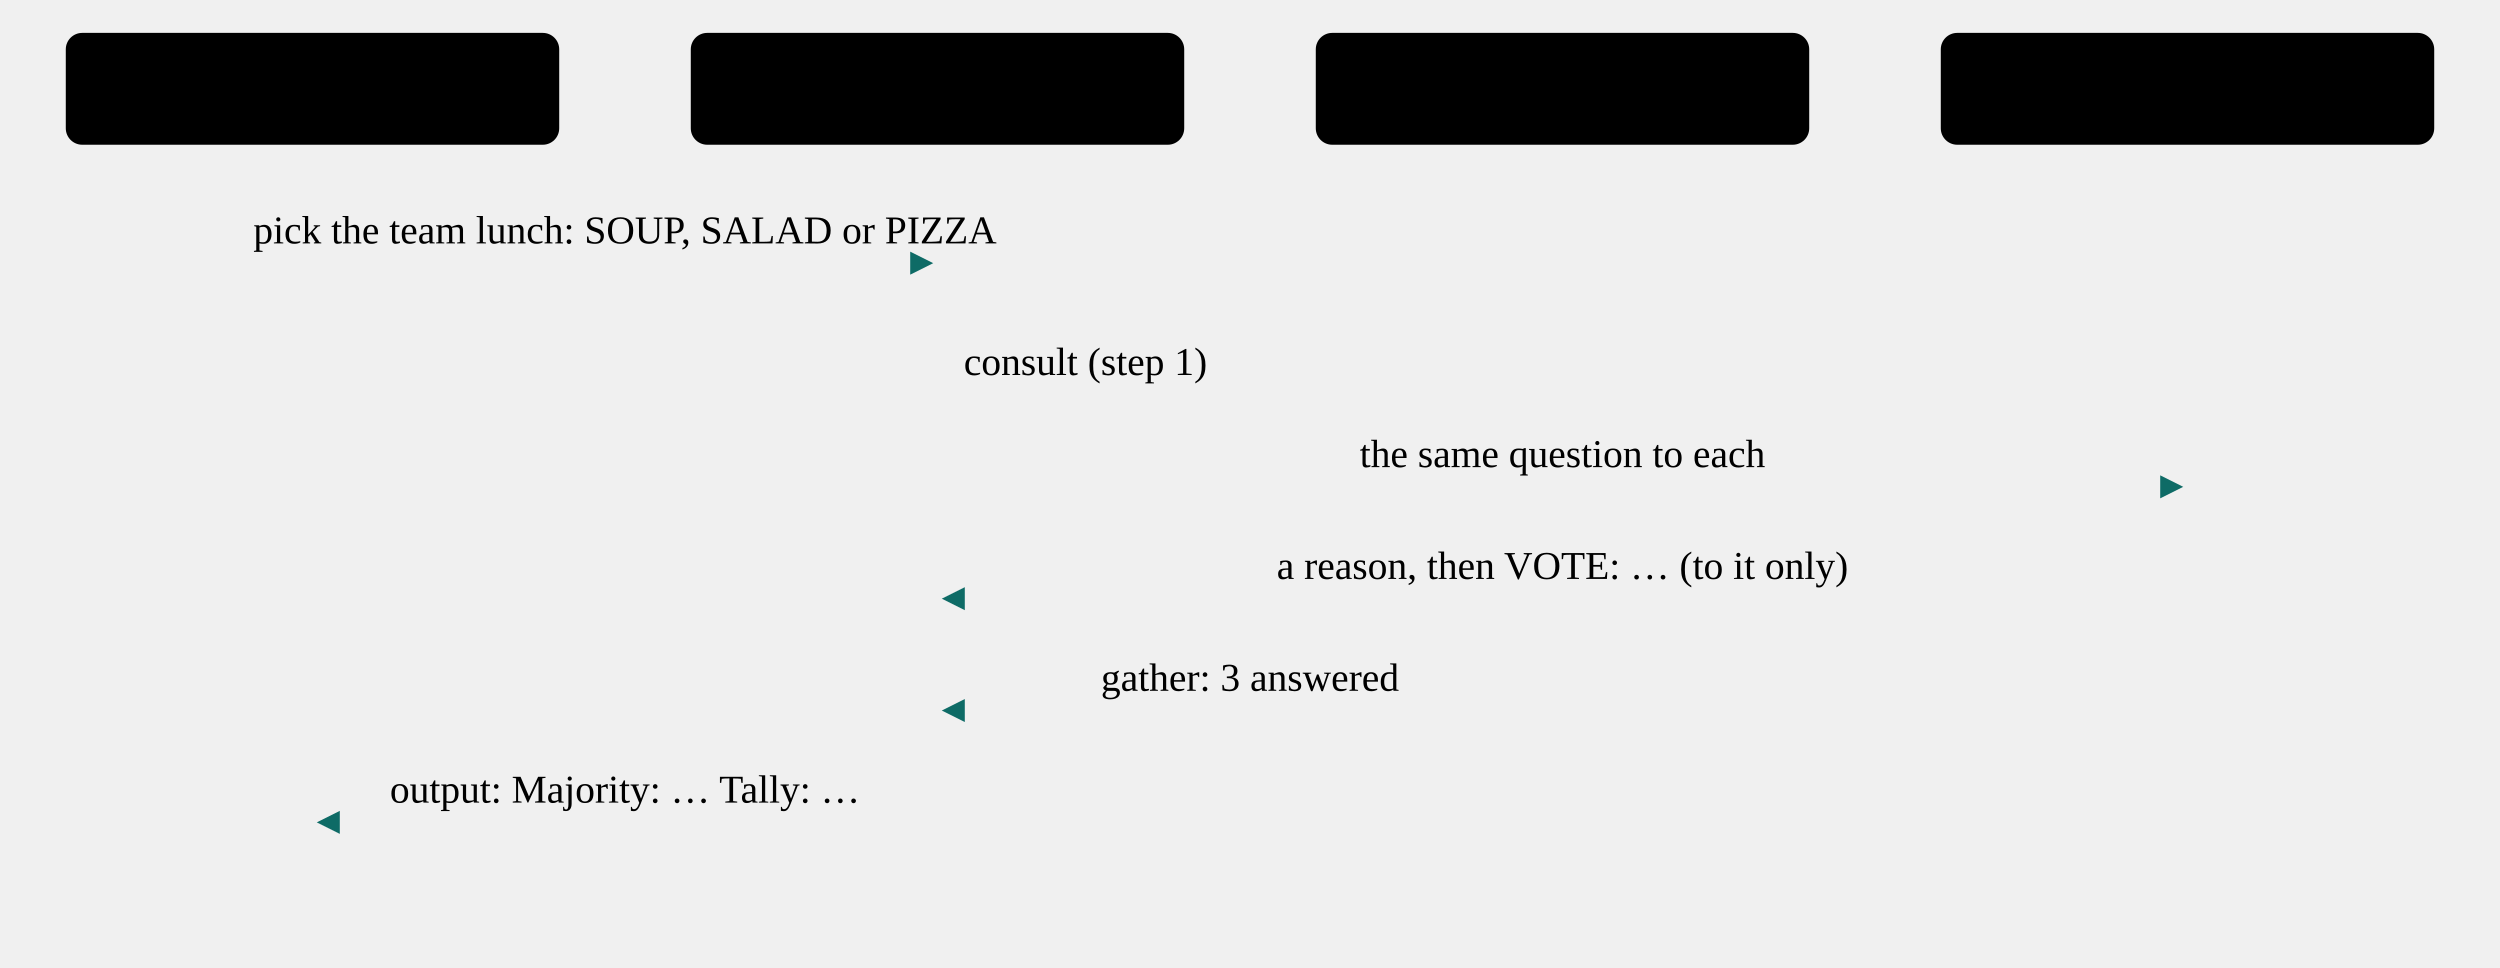
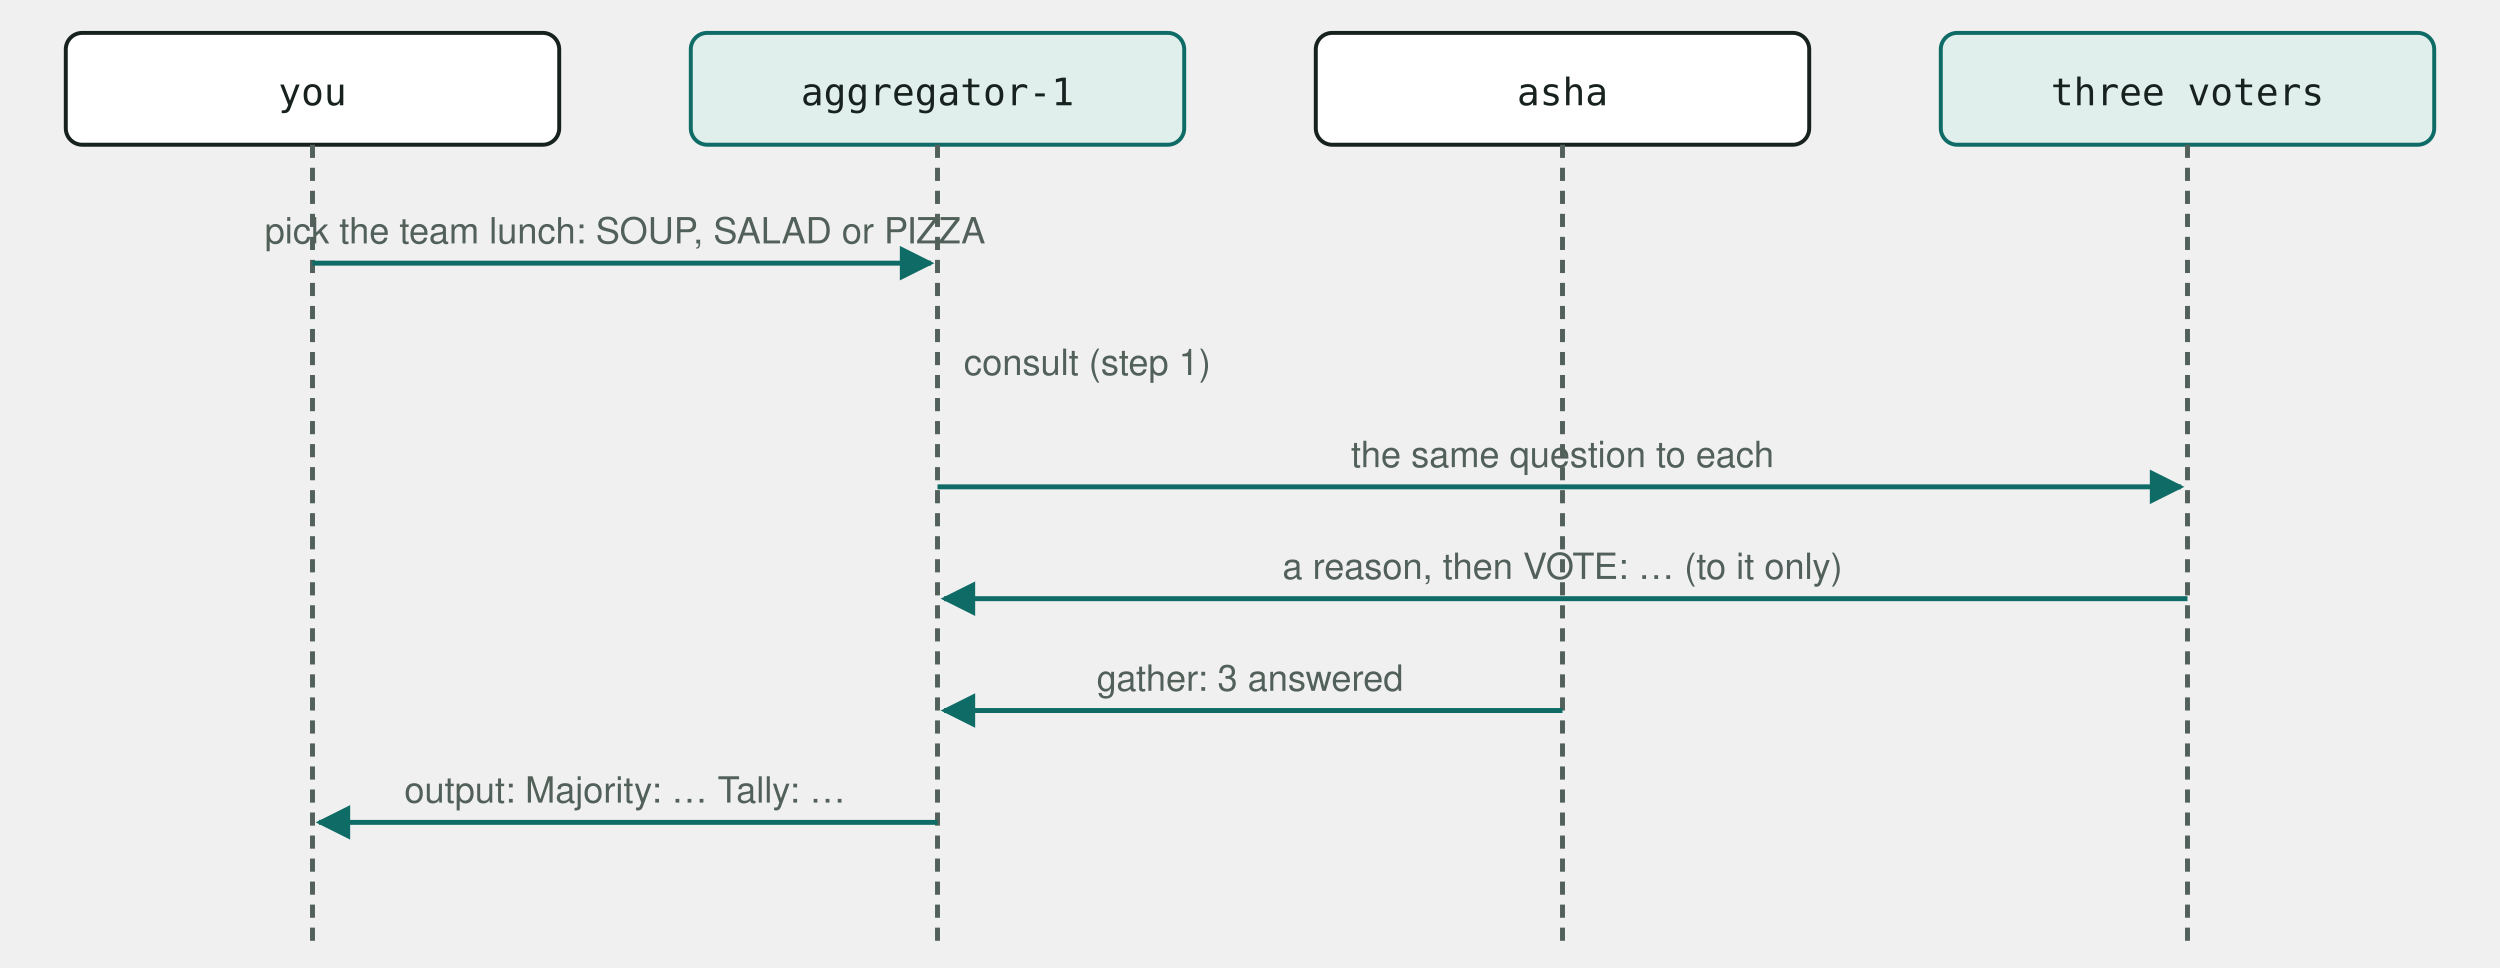
<svg xmlns="http://www.w3.org/2000/svg" viewBox="0 0 760 294" role="img" aria-labelledby="p10-t p10-d">
+   <style>
+   /* For a viewer showing this diagram on its own: docs/assets/docs.css, by tools/docs/svg-standalone.mts. */
+   svg:root { background: #ffffff; font-family: "IBM Plex Sans", -apple-system, "Segoe UI", Helvetica, Arial, sans-serif; }
+   svg:root .box { fill: #ffffff; stroke: #17211d; stroke-width: 1.2; }
+   svg:root .box.accent { fill: #e0efec; stroke: #0e6b66; }
+   svg:root .box.host { fill: #f1f4f2; stroke: #52605a; stroke-dasharray: 4 3; }
+   svg:root .box.planned { fill: #ece8f8; stroke: #5b44b0; stroke-dasharray: 4 3; }
+   svg:root .label { fill: #17211d; font-size: 13px; }
+   svg:root .label.small { font-size: 11px; fill: #52605a; }
+   svg:root .label.mono { font-family: "IBM Plex Mono", ui-monospace, "SF Mono", Menlo, Consolas, monospace; font-size: 11.5px; }
+   svg:root .label.title { font-weight: 600; }
+   svg:root .edge { stroke: #0e6b66; stroke-width: 1.5; fill: none; }
+   svg:root .edge.dim { stroke: #52605a; stroke-dasharray: 4 3; }
+   </style>
  <defs>
    <marker id="p10-a" viewBox="0 0 10 10" refX="9" refY="5" markerWidth="7" markerHeight="7" orient="auto-start-reverse">
      <path d="M0 0L10 5L0 10z" fill="#0e6b66" />
    </marker>
  </defs>
  <rect class="box" x="20" y="10" width="150" height="34" rx="5" />
  <text class="label mono" x="95" y="32" text-anchor="middle">you</text>
  <path class="edge dim" d="M95 44 V288" />
  <rect class="box accent" x="210" y="10" width="150" height="34" rx="5" />
  <text class="label mono" x="285" y="32" text-anchor="middle">aggregator-1</text>
  <path class="edge dim" d="M285 44 V288" />
  <rect class="box" x="400" y="10" width="150" height="34" rx="5" />
  <text class="label mono" x="475" y="32" text-anchor="middle">asha</text>
  <path class="edge dim" d="M475 44 V288" />
  <rect class="box accent" x="590" y="10" width="150" height="34" rx="5" />
  <text class="label mono" x="665" y="32" text-anchor="middle">three voters</text>
  <path class="edge dim" d="M665 44 V288" />
  <path class="edge" d="M95 80 H283" marker-end="url(#p10-a)" />
  <text class="label small" x="190" y="74" text-anchor="middle">pick the team lunch: SOUP, SALAD or PIZZA</text>
  <text class="label small" x="293" y="114">consult (step 1)</text>
  <path class="edge" d="M285 148 H663" marker-end="url(#p10-a)" />
  <text class="label small" x="475" y="142" text-anchor="middle">the same question to each</text>
  <path class="edge" d="M665 182 H287" marker-end="url(#p10-a)" />
  <text class="label small" x="475" y="176" text-anchor="middle">a reason, then VOTE: … (to it only)</text>
  <path class="edge" d="M475 216 H287" marker-end="url(#p10-a)" />
  <text class="label small" x="380" y="210" text-anchor="middle">gather: 3 answered</text>
  <path class="edge" d="M285 250 H97" marker-end="url(#p10-a)" />
  <text class="label small" x="190" y="244" text-anchor="middle">output: Majority: … Tally: …</text>
</svg>
